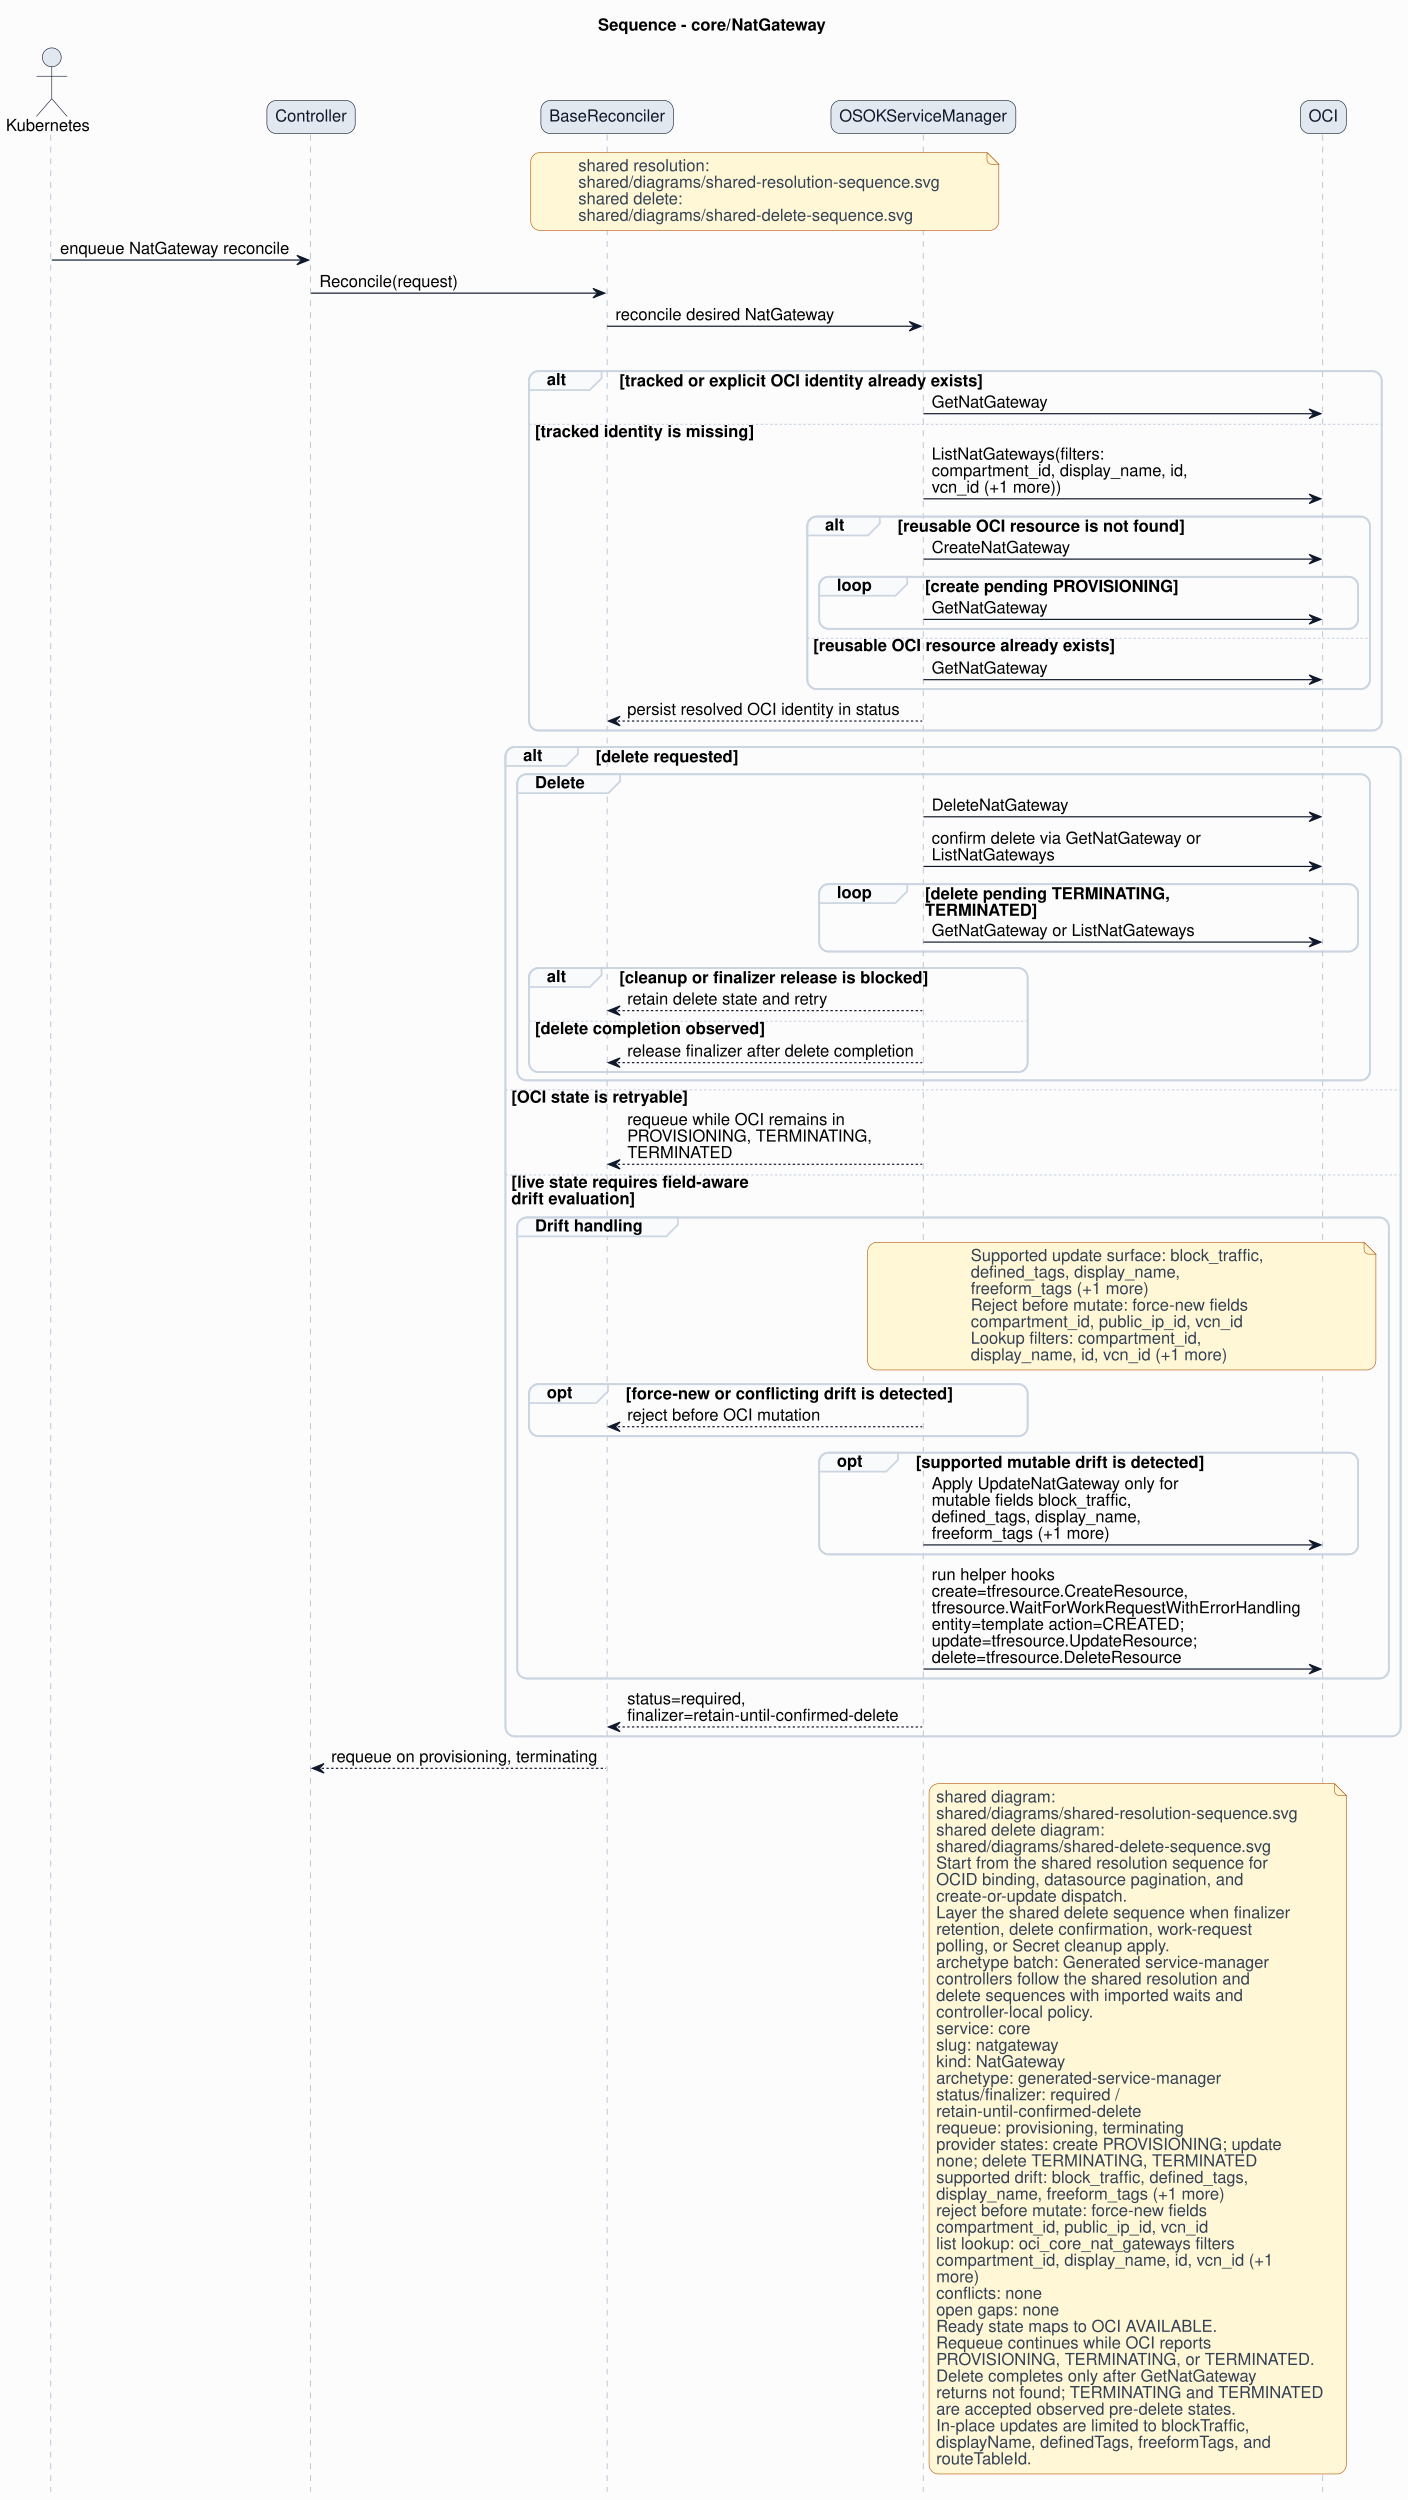
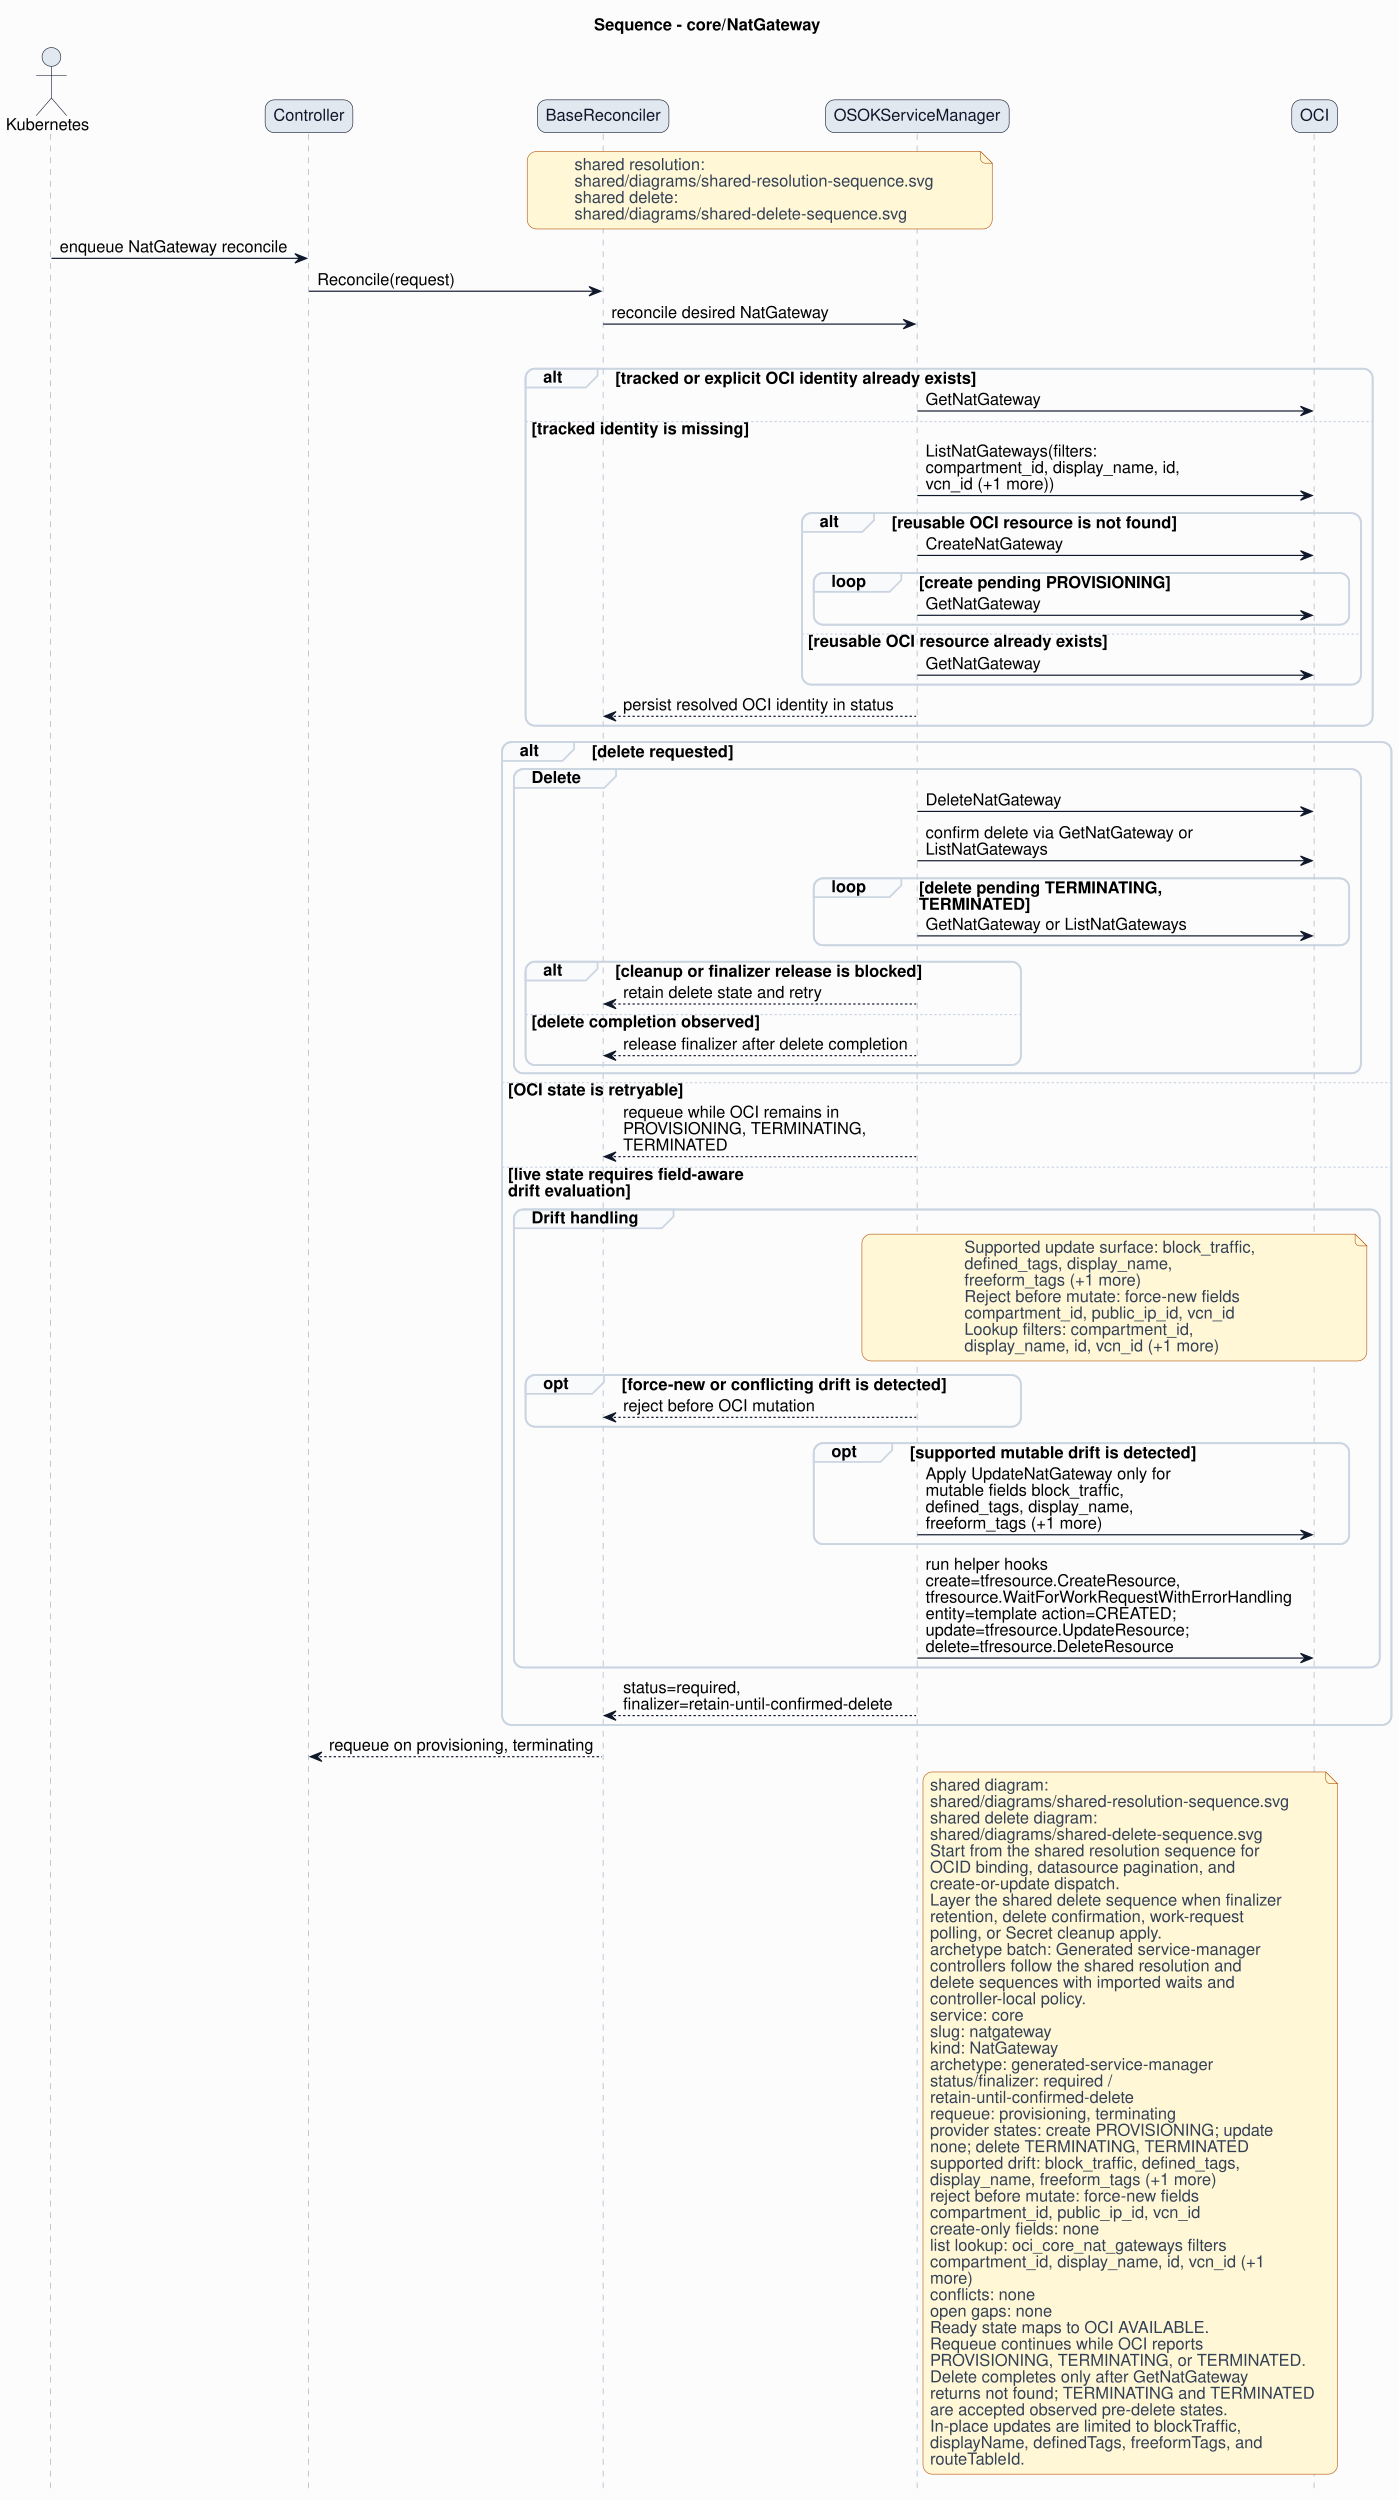
- <svg xmlns="http://www.w3.org/2000/svg" contentStyleType="text/css" data-diagram-type="SEQUENCE" height="2115px" preserveAspectRatio="none" style="width:1191px;height:2115px;background:#FCFCFD;" version="1.1" viewBox="0 0 1191 2115" width="1191px" zoomAndPan="magnify">
+ <svg xmlns="http://www.w3.org/2000/svg" contentStyleType="text/css" data-diagram-type="SEQUENCE" height="2129px" preserveAspectRatio="none" style="width:1191px;height:2129px;background:#FCFCFD;" version="1.1" viewBox="0 0 1191 2129" width="1191px" zoomAndPan="magnify">
  <defs />
  <g>
-     <rect fill="#FCFCFD" height="2115" style="stroke:none;stroke-width:1;" width="1191" x="0" y="0" />
+     <rect fill="#FCFCFD" height="2129" style="stroke:none;stroke-width:1;" width="1191" x="0" y="0" />
    <text fill="#000000" font-family="Helvetica" font-size="14" font-weight="bold" lengthAdjust="spacing" textLength="192.185" x="505.886" y="25.78">Sequence - core/NatGateway</text>
    <rect fill="none" height="304" rx="8" ry="8" style="stroke:#CBD5E1;stroke-width:1.5;" width="721.363" x="447.598" y="314" />
    <rect fill="none" height="146" rx="8" ry="8" style="stroke:#CBD5E1;stroke-width:1.5;" width="475.957" x="683.003" y="437" />
    <rect fill="none" height="44" rx="8" ry="8" style="stroke:#CBD5E1;stroke-width:1.5;" width="455.957" x="693.003" y="488" />
    <rect fill="none" height="837" rx="8" ry="8" style="stroke:#CBD5E1;stroke-width:1.5;" width="757.36" x="427.598" y="632" />
    <rect fill="none" height="259" rx="8" ry="8" style="stroke:#CBD5E1;stroke-width:1.5;" width="721.363" x="437.598" y="655" />
    <rect fill="none" height="57" rx="8" ry="8" style="stroke:#CBD5E1;stroke-width:1.5;" width="455.957" x="693.003" y="748" />
    <rect fill="none" height="88" rx="8" ry="8" style="stroke:#CBD5E1;stroke-width:1.5;" width="421.798" x="447.598" y="819" />
    <rect fill="none" height="390" rx="8" ry="8" style="stroke:#CBD5E1;stroke-width:1.5;" width="737.36" x="437.598" y="1030" />
    <rect fill="none" height="44" rx="8" ry="8" style="stroke:#CBD5E1;stroke-width:1.5;" width="421.798" x="447.598" y="1171" />
    <rect fill="none" height="86" rx="8" ry="8" style="stroke:#CBD5E1;stroke-width:1.5;" width="455.957" x="693.003" y="1229" />
    <g class="participant-lifeline" data-entity-uid="part1" data-qualified-name="Kubernetes" id="part1-lifeline">
      <g>
-         <rect fill="#000000" fill-opacity="0" height="1994" width="8" x="39.803" y="114" />
-         <line style="stroke:#94A3B8;stroke-width:0.5;stroke-dasharray:5,5;" x1="43" x2="43" y1="114" y2="2108" />
+         <rect fill="#000000" fill-opacity="0" height="2008" width="8" x="39.803" y="114" />
+         <line style="stroke:#94A3B8;stroke-width:0.5;stroke-dasharray:5,5;" x1="43" x2="43" y1="114" y2="2122" />
      </g>
    </g>
    <g class="participant-lifeline" data-entity-uid="part2" data-qualified-name="Controller" id="part2-lifeline">
      <g>
-         <rect fill="#000000" fill-opacity="0" height="1994" width="8" x="259.147" y="114" />
-         <line style="stroke:#94A3B8;stroke-width:0.5;stroke-dasharray:5,5;" x1="262.802" x2="262.802" y1="114" y2="2108" />
+         <rect fill="#000000" fill-opacity="0" height="2008" width="8" x="259.147" y="114" />
+         <line style="stroke:#94A3B8;stroke-width:0.5;stroke-dasharray:5,5;" x1="262.802" x2="262.802" y1="114" y2="2122" />
      </g>
    </g>
    <g class="participant-lifeline" data-entity-uid="part3" data-qualified-name="BaseReconciler" id="part3-lifeline">
      <g>
-         <rect fill="#000000" fill-opacity="0" height="1994" width="8" x="509.622" y="114" />
-         <line style="stroke:#94A3B8;stroke-width:0.5;stroke-dasharray:5,5;" x1="513.598" x2="513.598" y1="114" y2="2108" />
+         <rect fill="#000000" fill-opacity="0" height="2008" width="8" x="509.622" y="114" />
+         <line style="stroke:#94A3B8;stroke-width:0.5;stroke-dasharray:5,5;" x1="513.598" x2="513.598" y1="114" y2="2122" />
      </g>
    </g>
    <g class="participant-lifeline" data-entity-uid="part4" data-qualified-name="ServiceManager" id="part4-lifeline">
      <g>
-         <rect fill="#000000" fill-opacity="0" height="1994" width="8" x="777.2" y="114" />
-         <line style="stroke:#94A3B8;stroke-width:0.5;stroke-dasharray:5,5;" x1="781.003" x2="781.003" y1="114" y2="2108" />
+         <rect fill="#000000" fill-opacity="0" height="2008" width="8" x="777.2" y="114" />
+         <line style="stroke:#94A3B8;stroke-width:0.5;stroke-dasharray:5,5;" x1="781.003" x2="781.003" y1="114" y2="2122" />
      </g>
    </g>
    <g class="participant-lifeline" data-entity-uid="part5" data-qualified-name="OCI" id="part5-lifeline">
      <g>
-         <rect fill="#000000" fill-opacity="0" height="1994" width="8" x="1115.516" y="114" />
-         <line style="stroke:#94A3B8;stroke-width:0.5;stroke-dasharray:5,5;" x1="1119.071" x2="1119.071" y1="114" y2="2108" />
+         <rect fill="#000000" fill-opacity="0" height="2008" width="8" x="1115.516" y="114" />
+         <line style="stroke:#94A3B8;stroke-width:0.5;stroke-dasharray:5,5;" x1="1119.071" x2="1119.071" y1="114" y2="2122" />
      </g>
    </g>
    <g class="participant participant-head" data-entity-uid="part1" data-qualified-name="Kubernetes" id="part1-head">
      <text fill="#000000" font-family="Helvetica" font-size="14" lengthAdjust="spacing" textLength="71.606" x="5" y="110.78">Kubernetes</text>
      <ellipse cx="43.803" cy="48.5" fill="#E2E8F0" rx="8" ry="8" style="stroke:#0F172A;stroke-width:0.5;" />
      <path d="M43.803,56.5 L43.803,83.5 M30.803,64.5 L56.803,64.5 M43.803,83.5 L30.803,98.5 M43.803,83.5 L56.803,98.5" fill="none" style="stroke:#0F172A;stroke-width:0.5;" />
    </g>
    <g class="participant participant-head" data-entity-uid="part2" data-qualified-name="Controller" id="part2-head">
      <rect fill="#E2E8F0" height="28" rx="8" ry="8" style="stroke:#0F172A;stroke-width:0.5;" width="74.689" x="225.802" y="85" />
      <text fill="#0F172A" font-family="Helvetica" font-size="14" lengthAdjust="spacing" textLength="60.69" x="232.802" y="102.78">Controller</text>
    </g>
    <g class="participant participant-head" data-entity-uid="part3" data-qualified-name="BaseReconciler" id="part3-head">
      <rect fill="#E2E8F0" height="28" rx="8" ry="8" style="stroke:#0F172A;stroke-width:0.5;" width="112.048" x="457.598" y="85" />
      <text fill="#0F172A" font-family="Helvetica" font-size="14" lengthAdjust="spacing" textLength="98.048" x="464.598" y="102.78">BaseReconciler</text>
    </g>
    <g class="participant participant-head" data-entity-uid="part4" data-qualified-name="ServiceManager" id="part4-head">
      <rect fill="#E2E8F0" height="28" rx="8" ry="8" style="stroke:#0F172A;stroke-width:0.5;" width="156.393" x="703.003" y="85" />
      <text fill="#0F172A" font-family="Helvetica" font-size="14" lengthAdjust="spacing" textLength="142.393" x="710.003" y="102.78">OSOKServiceManager</text>
    </g>
    <g class="participant participant-head" data-entity-uid="part5" data-qualified-name="OCI" id="part5-head">
      <rect fill="#E2E8F0" height="28" rx="8" ry="8" style="stroke:#0F172A;stroke-width:0.5;" width="38.89" x="1100.071" y="85" />
      <text fill="#0F172A" font-family="Helvetica" font-size="14" lengthAdjust="spacing" textLength="24.89" x="1107.071" y="102.78">OCI</text>
    </g>
    <path d="M449,137 L449,187 A8,8 0 0 0 457,195 L837,195 A8,8 0 0 0 845,187 L845,139 L835,129 L457,129 A8,8 0 0 0 449,137" fill="#FFF7D6" style="stroke:#B45309;stroke-width:0.5;" />
    <path d="M835,129 L835,135 A4,4 0 0 0 839,139 L845,139 L835,129" fill="#FFF7D6" style="stroke:#B45309;stroke-width:0.5;" />
    <text fill="#334155" font-family="Helvetica" font-size="14" lengthAdjust="spacing" textLength="111.289" x="489.203" y="144.78">shared resolution:</text>
    <text fill="#334155" font-family="Helvetica" font-size="14" lengthAdjust="spacing" textLength="307.392" x="489.203" y="158.78">shared/diagrams/shared-resolution-sequence.svg</text>
    <text fill="#334155" font-family="Helvetica" font-size="14" lengthAdjust="spacing" textLength="88.731" x="489.203" y="172.78">shared delete:</text>
    <text fill="#334155" font-family="Helvetica" font-size="14" lengthAdjust="spacing" textLength="284.833" x="489.203" y="186.78">shared/diagrams/shared-delete-sequence.svg</text>
    <g class="message" data-entity-1="part1" data-entity-2="part2" id="msg1">
      <polygon fill="#0F172A" points="251.147,216,261.147,220,251.147,224,255.147,220" style="stroke:#0F172A;stroke-width:1;" />
      <line style="stroke:#0F172A;stroke-width:1;" x1="43.803" x2="257.147" y1="220" y2="220" />
      <text fill="#000000" font-family="Helvetica" font-size="14" lengthAdjust="spacing" textLength="195.344" x="50.803" y="214.78">enqueue NatGateway reconcile</text>
    </g>
    <g class="message" data-entity-1="part2" data-entity-2="part3" id="msg2">
      <polygon fill="#0F172A" points="501.622,244,511.622,248,501.622,252,505.622,248" style="stroke:#0F172A;stroke-width:1;" />
      <line style="stroke:#0F172A;stroke-width:1;" x1="263.147" x2="507.622" y1="248" y2="248" />
      <text fill="#000000" font-family="Helvetica" font-size="14" lengthAdjust="spacing" textLength="117.496" x="270.147" y="242.78">Reconcile(request)</text>
    </g>
    <g class="message" data-entity-1="part3" data-entity-2="part4" id="msg3">
      <polygon fill="#0F172A" points="769.2,272,779.2,276,769.2,280,773.2,276" style="stroke:#0F172A;stroke-width:1;" />
      <line style="stroke:#0F172A;stroke-width:1;" x1="513.622" x2="775.2" y1="276" y2="276" />
      <text fill="#000000" font-family="Helvetica" font-size="14" lengthAdjust="spacing" textLength="186.758" x="520.622" y="270.78">reconcile desired NatGateway</text>
    </g>
    <path d="M455.598,314 L508.935,314 L508.935,320 L498.935,330 L447.598,330 L447.598,322 A8,8 0 0 1 455.598,314" fill="#F8FAFC" style="stroke:#CBD5E1;stroke-width:1.5;" />
    <rect fill="none" height="304" rx="8" ry="8" style="stroke:#CBD5E1;stroke-width:1.5;" width="721.363" x="447.598" y="314" />
    <text fill="#000000" font-family="Helvetica" font-size="14" font-weight="bold" lengthAdjust="spacing" textLength="16.338" x="462.598" y="325.78">alt</text>
    <text fill="#000000" font-family="Helvetica" font-size="14" font-weight="bold" lengthAdjust="spacing" textLength="308.109" x="523.936" y="326.78">[tracked or explicit OCI identity already exists]</text>
    <g class="message" data-entity-1="part4" data-entity-2="part5" id="msg4">
      <polygon fill="#0F172A" points="1107.516,346,1117.516,350,1107.516,354,1111.516,350" style="stroke:#0F172A;stroke-width:1;" />
      <line style="stroke:#0F172A;stroke-width:1;" x1="781.2" x2="1113.516" y1="350" y2="350" />
      <text fill="#000000" font-family="Helvetica" font-size="14" lengthAdjust="spacing" textLength="99.6" x="788.2" y="344.78">GetNatGateway</text>
    </g>
    <line style="stroke:#CBD5E1;stroke-width:1;stroke-dasharray:2,2;" x1="447.598" x2="1168.961" y1="359" y2="359" />
    <text fill="#000000" font-family="Helvetica" font-size="14" font-weight="bold" lengthAdjust="spacing" textLength="185.158" x="452.598" y="369.78">[tracked identity is missing]</text>
    <g class="message" data-entity-1="part4" data-entity-2="part5" id="msg5">
      <polygon fill="#0F172A" points="1107.516,418,1117.516,422,1107.516,426,1111.516,422" style="stroke:#0F172A;stroke-width:1;" />
      <line style="stroke:#0F172A;stroke-width:1;" x1="781.2" x2="1113.516" y1="422" y2="422" />
      <text fill="#000000" font-family="Helvetica" font-size="14" lengthAdjust="spacing" textLength="147.82" x="788.2" y="388.78">ListNatGateways(filters:</text>
      <text fill="#000000" font-family="Helvetica" font-size="14" lengthAdjust="spacing" textLength="217.109" x="788.2" y="402.78">compartment_id, display_name, id,</text>
      <text fill="#000000" font-family="Helvetica" font-size="14" lengthAdjust="spacing" textLength="110.093" x="788.2" y="416.78">vcn_id (+1 more))</text>
    </g>
    <path d="M691.003,437 L744.341,437 L744.341,443 L734.341,453 L683.003,453 L683.003,445 A8,8 0 0 1 691.003,437" fill="#F8FAFC" style="stroke:#CBD5E1;stroke-width:1.5;" />
    <rect fill="none" height="146" rx="8" ry="8" style="stroke:#CBD5E1;stroke-width:1.5;" width="475.957" x="683.003" y="437" />
    <text fill="#000000" font-family="Helvetica" font-size="14" font-weight="bold" lengthAdjust="spacing" textLength="16.338" x="698.003" y="448.78">alt</text>
    <text fill="#000000" font-family="Helvetica" font-size="14" font-weight="bold" lengthAdjust="spacing" textLength="242.703" x="759.341" y="449.78">[reusable OCI resource is not found]</text>
    <g class="message" data-entity-1="part4" data-entity-2="part5" id="msg6">
      <polygon fill="#0F172A" points="1107.516,469,1117.516,473,1107.516,477,1111.516,473" style="stroke:#0F172A;stroke-width:1;" />
      <line style="stroke:#0F172A;stroke-width:1;" x1="781.2" x2="1113.516" y1="473" y2="473" />
      <text fill="#000000" font-family="Helvetica" font-size="14" lengthAdjust="spacing" textLength="119.055" x="788.2" y="467.78">CreateNatGateway</text>
    </g>
    <path d="M701.003,488 L767.548,488 L767.548,494 L757.548,504 L693.003,504 L693.003,496 A8,8 0 0 1 701.003,488" fill="#F8FAFC" style="stroke:#CBD5E1;stroke-width:1.5;" />
    <rect fill="none" height="44" rx="8" ry="8" style="stroke:#CBD5E1;stroke-width:1.5;" width="455.957" x="693.003" y="488" />
    <text fill="#000000" font-family="Helvetica" font-size="14" font-weight="bold" lengthAdjust="spacing" textLength="29.545" x="708.003" y="499.78">loop</text>
    <text fill="#000000" font-family="Helvetica" font-size="14" font-weight="bold" lengthAdjust="spacing" textLength="215.476" x="782.548" y="500.78">[create pending PROVISIONING]</text>
    <g class="message" data-entity-1="part4" data-entity-2="part5" id="msg7">
      <polygon fill="#0F172A" points="1107.516,520,1117.516,524,1107.516,528,1111.516,524" style="stroke:#0F172A;stroke-width:1;" />
      <line style="stroke:#0F172A;stroke-width:1;" x1="781.2" x2="1113.516" y1="524" y2="524" />
      <text fill="#000000" font-family="Helvetica" font-size="14" lengthAdjust="spacing" textLength="99.6" x="788.2" y="518.78">GetNatGateway</text>
    </g>
    <line style="stroke:#CBD5E1;stroke-width:1;stroke-dasharray:2,2;" x1="683.003" x2="1158.961" y1="540" y2="540" />
    <text fill="#000000" font-family="Helvetica" font-size="14" font-weight="bold" lengthAdjust="spacing" textLength="255.233" x="688.003" y="550.78">[reusable OCI resource already exists]</text>
    <g class="message" data-entity-1="part4" data-entity-2="part5" id="msg8">
      <polygon fill="#0F172A" points="1107.516,571,1117.516,575,1107.516,579,1111.516,575" style="stroke:#0F172A;stroke-width:1;" />
      <line style="stroke:#0F172A;stroke-width:1;" x1="781.2" x2="1113.516" y1="575" y2="575" />
      <text fill="#000000" font-family="Helvetica" font-size="14" lengthAdjust="spacing" textLength="99.6" x="788.2" y="569.78">GetNatGateway</text>
    </g>
    <g class="message" data-entity-1="part4" data-entity-2="part3" id="msg9">
      <polygon fill="#0F172A" points="524.622,606,514.622,610,524.622,614,520.622,610" style="stroke:#0F172A;stroke-width:1;" />
      <line style="stroke:#0F172A;stroke-width:1;stroke-dasharray:2,2;" x1="518.622" x2="780.2" y1="610" y2="610" />
      <text fill="#000000" font-family="Helvetica" font-size="14" lengthAdjust="spacing" textLength="231.096" x="530.622" y="604.78">persist resolved OCI identity in status</text>
    </g>
    <path d="M435.598,632 L488.935,632 L488.935,638 L478.935,648 L427.598,648 L427.598,640 A8,8 0 0 1 435.598,632" fill="#F8FAFC" style="stroke:#CBD5E1;stroke-width:1.5;" />
    <rect fill="none" height="837" rx="8" ry="8" style="stroke:#CBD5E1;stroke-width:1.5;" width="757.36" x="427.598" y="632" />
    <text fill="#000000" font-family="Helvetica" font-size="14" font-weight="bold" lengthAdjust="spacing" textLength="16.338" x="442.598" y="643.78">alt</text>
    <text fill="#000000" font-family="Helvetica" font-size="14" font-weight="bold" lengthAdjust="spacing" textLength="120.586" x="503.935" y="644.78">[delete requested]</text>
    <path d="M445.598,655 L524.618,655 L524.618,661 L514.618,671 L437.598,671 L437.598,663 A8,8 0 0 1 445.598,655" fill="#F8FAFC" style="stroke:#CBD5E1;stroke-width:1.5;" />
    <rect fill="none" height="259" rx="8" ry="8" style="stroke:#CBD5E1;stroke-width:1.5;" width="721.363" x="437.598" y="655" />
    <text fill="#000000" font-family="Helvetica" font-size="14" font-weight="bold" lengthAdjust="spacing" textLength="42.02" x="452.598" y="666.78">Delete</text>
    <g class="message" data-entity-1="part4" data-entity-2="part5" id="msg10">
      <polygon fill="#0F172A" points="1107.516,687,1117.516,691,1107.516,695,1111.516,691" style="stroke:#0F172A;stroke-width:1;" />
      <line style="stroke:#0F172A;stroke-width:1;" x1="781.2" x2="1113.516" y1="691" y2="691" />
      <text fill="#000000" font-family="Helvetica" font-size="14" lengthAdjust="spacing" textLength="117.503" x="788.2" y="685.78">DeleteNatGateway</text>
    </g>
    <g class="message" data-entity-1="part4" data-entity-2="part5" id="msg11">
      <polygon fill="#0F172A" points="1107.516,729,1117.516,733,1107.516,737,1111.516,733" style="stroke:#0F172A;stroke-width:1;" />
      <line style="stroke:#0F172A;stroke-width:1;" x1="781.2" x2="1113.516" y1="733" y2="733" />
      <text fill="#000000" font-family="Helvetica" font-size="14" lengthAdjust="spacing" textLength="229.544" x="788.2" y="713.78">confirm delete via GetNatGateway or</text>
      <text fill="#000000" font-family="Helvetica" font-size="14" lengthAdjust="spacing" textLength="105.82" x="788.2" y="727.78">ListNatGateways</text>
    </g>
    <path d="M701.003,748 L767.548,748 L767.548,754 L757.548,764 L693.003,764 L693.003,756 A8,8 0 0 1 701.003,748" fill="#F8FAFC" style="stroke:#CBD5E1;stroke-width:1.5;" />
    <rect fill="none" height="57" rx="8" ry="8" style="stroke:#CBD5E1;stroke-width:1.5;" width="455.957" x="693.003" y="748" />
    <text fill="#000000" font-family="Helvetica" font-size="14" font-weight="bold" lengthAdjust="spacing" textLength="29.545" x="708.003" y="759.78">loop</text>
    <text fill="#000000" font-family="Helvetica" font-size="14" font-weight="bold" lengthAdjust="spacing" textLength="208.441" x="782.548" y="760.78">[delete pending TERMINATING,</text>
    <text fill="#000000" font-family="Helvetica" font-size="14" font-weight="bold" lengthAdjust="spacing" textLength="96.435" x="782.548" y="774.78">TERMINATED]</text>
    <g class="message" data-entity-1="part4" data-entity-2="part5" id="msg12">
      <polygon fill="#0F172A" points="1107.516,793,1117.516,797,1107.516,801,1111.516,797" style="stroke:#0F172A;stroke-width:1;" />
      <line style="stroke:#0F172A;stroke-width:1;" x1="781.2" x2="1113.516" y1="797" y2="797" />
      <text fill="#000000" font-family="Helvetica" font-size="14" lengthAdjust="spacing" textLength="225.648" x="788.2" y="791.78">GetNatGateway or ListNatGateways</text>
    </g>
    <path d="M455.598,819 L508.935,819 L508.935,825 L498.935,835 L447.598,835 L447.598,827 A8,8 0 0 1 455.598,819" fill="#F8FAFC" style="stroke:#CBD5E1;stroke-width:1.5;" />
    <rect fill="none" height="88" rx="8" ry="8" style="stroke:#CBD5E1;stroke-width:1.5;" width="421.798" x="447.598" y="819" />
    <text fill="#000000" font-family="Helvetica" font-size="14" font-weight="bold" lengthAdjust="spacing" textLength="16.338" x="462.598" y="830.78">alt</text>
    <text fill="#000000" font-family="Helvetica" font-size="14" font-weight="bold" lengthAdjust="spacing" textLength="261.427" x="523.936" y="831.78">[cleanup or finalizer release is blocked]</text>
    <g class="message" data-entity-1="part4" data-entity-2="part3" id="msg13">
      <polygon fill="#0F172A" points="524.622,851,514.622,855,524.622,859,520.622,855" style="stroke:#0F172A;stroke-width:1;" />
      <line style="stroke:#0F172A;stroke-width:1;stroke-dasharray:2,2;" x1="518.622" x2="780.2" y1="855" y2="855" />
      <text fill="#000000" font-family="Helvetica" font-size="14" lengthAdjust="spacing" textLength="170.434" x="530.622" y="849.78">retain delete state and retry</text>
    </g>
    <line style="stroke:#CBD5E1;stroke-width:1;stroke-dasharray:2,2;" x1="447.598" x2="869.396" y1="864" y2="864" />
    <text fill="#000000" font-family="Helvetica" font-size="14" font-weight="bold" lengthAdjust="spacing" textLength="194.482" x="452.598" y="874.78">[delete completion observed]</text>
    <g class="message" data-entity-1="part4" data-entity-2="part3" id="msg14">
      <polygon fill="#0F172A" points="524.622,895,514.622,899,524.622,903,520.622,899" style="stroke:#0F172A;stroke-width:1;" />
      <line style="stroke:#0F172A;stroke-width:1;stroke-dasharray:2,2;" x1="518.622" x2="780.2" y1="899" y2="899" />
      <text fill="#000000" font-family="Helvetica" font-size="14" lengthAdjust="spacing" textLength="243.578" x="530.622" y="893.78">release finalizer after delete completion</text>
    </g>
    <line style="stroke:#CBD5E1;stroke-width:1;stroke-dasharray:2,2;" x1="427.598" x2="1184.957" y1="922" y2="922" />
    <text fill="#000000" font-family="Helvetica" font-size="14" font-weight="bold" lengthAdjust="spacing" textLength="149.386" x="432.598" y="932.78">[OCI state is retryable]</text>
    <g class="message" data-entity-1="part4" data-entity-2="part3" id="msg15">
      <polygon fill="#0F172A" points="524.622,981,514.622,985,524.622,989,520.622,985" style="stroke:#0F172A;stroke-width:1;" />
      <line style="stroke:#0F172A;stroke-width:1;stroke-dasharray:2,2;" x1="518.622" x2="780.2" y1="985" y2="985" />
      <text fill="#000000" font-family="Helvetica" font-size="14" lengthAdjust="spacing" textLength="184.42" x="530.622" y="951.78">requeue while OCI remains in</text>
      <text fill="#000000" font-family="Helvetica" font-size="14" lengthAdjust="spacing" textLength="210.793" x="530.622" y="965.78">PROVISIONING, TERMINATING,</text>
      <text fill="#000000" font-family="Helvetica" font-size="14" lengthAdjust="spacing" textLength="91" x="530.622" y="979.78">TERMINATED</text>
    </g>
    <line style="stroke:#CBD5E1;stroke-width:1;stroke-dasharray:2,2;" x1="427.598" x2="1184.957" y1="994" y2="994" />
    <text fill="#000000" font-family="Helvetica" font-size="14" font-weight="bold" lengthAdjust="spacing" textLength="200.751" x="432.598" y="1004.78">[live state requires field-aware</text>
    <text fill="#000000" font-family="Helvetica" font-size="14" font-weight="bold" lengthAdjust="spacing" textLength="105.007" x="432.598" y="1018.78">drift evaluation]</text>
    <path d="M445.598,1030 L573.584,1030 L573.584,1036 L563.584,1046 L437.598,1046 L437.598,1038 A8,8 0 0 1 445.598,1030" fill="#F8FAFC" style="stroke:#CBD5E1;stroke-width:1.5;" />
    <rect fill="none" height="390" rx="8" ry="8" style="stroke:#CBD5E1;stroke-width:1.5;" width="737.36" x="437.598" y="1030" />
    <text fill="#000000" font-family="Helvetica" font-size="14" font-weight="bold" lengthAdjust="spacing" textLength="90.986" x="452.598" y="1041.78">Drift handling</text>
    <path d="M734,1059 L734,1151 A8,8 0 0 0 742,1159 L1156,1159 A8,8 0 0 0 1164,1151 L1164,1061 L1154,1051 L742,1051 A8,8 0 0 0 734,1059" fill="#FFF7D6" style="stroke:#B45309;stroke-width:0.5;" />
    <path d="M1154,1051 L1154,1057 A4,4 0 0 0 1158,1061 L1164,1061 L1154,1051" fill="#FFF7D6" style="stroke:#B45309;stroke-width:0.5;" />
    <text fill="#334155" font-family="Helvetica" font-size="14" lengthAdjust="spacing" textLength="247.481" x="821.238" y="1066.78">Supported update surface: block_traffic,</text>
    <text fill="#334155" font-family="Helvetica" font-size="14" lengthAdjust="spacing" textLength="178.233" x="821.238" y="1080.78">defined_tags, display_name,</text>
    <text fill="#334155" font-family="Helvetica" font-size="14" lengthAdjust="spacing" textLength="151.334" x="821.238" y="1094.78">freeform_tags (+1 more)</text>
    <text fill="#334155" font-family="Helvetica" font-size="14" lengthAdjust="spacing" textLength="235.778" x="821.238" y="1108.78">Reject before mutate: force-new fields</text>
    <text fill="#334155" font-family="Helvetica" font-size="14" lengthAdjust="spacing" textLength="230.351" x="821.238" y="1122.78">compartment_id, public_ip_id, vcn_id</text>
    <text fill="#334155" font-family="Helvetica" font-size="14" lengthAdjust="spacing" textLength="195.316" x="821.238" y="1136.78">Lookup filters: compartment_id,</text>
    <text fill="#334155" font-family="Helvetica" font-size="14" lengthAdjust="spacing" textLength="218.272" x="821.238" y="1150.78">display_name, id, vcn_id (+1 more)</text>
    <path d="M455.598,1171 L514.363,1171 L514.363,1177 L504.363,1187 L447.598,1187 L447.598,1179 A8,8 0 0 1 455.598,1171" fill="#F8FAFC" style="stroke:#CBD5E1;stroke-width:1.5;" />
    <rect fill="none" height="44" rx="8" ry="8" style="stroke:#CBD5E1;stroke-width:1.5;" width="421.798" x="447.598" y="1171" />
    <text fill="#000000" font-family="Helvetica" font-size="14" font-weight="bold" lengthAdjust="spacing" textLength="21.766" x="462.598" y="1182.78">opt</text>
    <text fill="#000000" font-family="Helvetica" font-size="14" font-weight="bold" lengthAdjust="spacing" textLength="276.131" x="529.363" y="1183.78">[force-new or conflicting drift is detected]</text>
    <g class="message" data-entity-1="part4" data-entity-2="part3" id="msg16">
      <polygon fill="#0F172A" points="524.622,1203,514.622,1207,524.622,1211,520.622,1207" style="stroke:#0F172A;stroke-width:1;" />
      <line style="stroke:#0F172A;stroke-width:1;stroke-dasharray:2,2;" x1="518.622" x2="780.2" y1="1207" y2="1207" />
      <text fill="#000000" font-family="Helvetica" font-size="14" lengthAdjust="spacing" textLength="164.185" x="530.622" y="1201.78">reject before OCI mutation</text>
    </g>
    <path d="M701.003,1229 L759.769,1229 L759.769,1235 L749.769,1245 L693.003,1245 L693.003,1237 A8,8 0 0 1 701.003,1229" fill="#F8FAFC" style="stroke:#CBD5E1;stroke-width:1.5;" />
    <rect fill="none" height="86" rx="8" ry="8" style="stroke:#CBD5E1;stroke-width:1.5;" width="455.957" x="693.003" y="1229" />
    <text fill="#000000" font-family="Helvetica" font-size="14" font-weight="bold" lengthAdjust="spacing" textLength="21.766" x="708.003" y="1240.78">opt</text>
    <text fill="#000000" font-family="Helvetica" font-size="14" font-weight="bold" lengthAdjust="spacing" textLength="243.462" x="774.769" y="1241.78">[supported mutable drift is detected]</text>
    <g class="message" data-entity-1="part4" data-entity-2="part5" id="msg17">
      <polygon fill="#0F172A" points="1107.516,1303,1117.516,1307,1107.516,1311,1111.516,1307" style="stroke:#0F172A;stroke-width:1;" />
      <line style="stroke:#0F172A;stroke-width:1;" x1="781.2" x2="1113.516" y1="1307" y2="1307" />
      <text fill="#000000" font-family="Helvetica" font-size="14" lengthAdjust="spacing" textLength="210.889" x="788.2" y="1259.78">Apply UpdateNatGateway only for</text>
      <text fill="#000000" font-family="Helvetica" font-size="14" lengthAdjust="spacing" textLength="168.855" x="788.2" y="1273.78">mutable fields block_traffic,</text>
      <text fill="#000000" font-family="Helvetica" font-size="14" lengthAdjust="spacing" textLength="178.233" x="788.2" y="1287.78">defined_tags, display_name,</text>
      <text fill="#000000" font-family="Helvetica" font-size="14" lengthAdjust="spacing" textLength="151.334" x="788.2" y="1301.78">freeform_tags (+1 more)</text>
    </g>
    <g class="message" data-entity-1="part4" data-entity-2="part5" id="msg18">
      <polygon fill="#0F172A" points="1107.516,1408,1117.516,1412,1107.516,1416,1111.516,1412" style="stroke:#0F172A;stroke-width:1;" />
      <line style="stroke:#0F172A;stroke-width:1;" x1="781.2" x2="1113.516" y1="1412" y2="1412" />
      <text fill="#000000" font-family="Helvetica" font-size="14" lengthAdjust="spacing" textLength="104.289" x="788.2" y="1336.78">run helper hooks</text>
      <text fill="#000000" font-family="Helvetica" font-size="14" lengthAdjust="spacing" textLength="219.051" x="788.2" y="1350.78">create=tfresource.CreateResource,</text>
      <text fill="#000000" font-family="Helvetica" font-size="14" lengthAdjust="spacing" textLength="314.316" x="788.2" y="1364.78">tfresource.WaitForWorkRequestWithErrorHandling</text>
      <text fill="#000000" font-family="Helvetica" font-size="14" lengthAdjust="spacing" textLength="215.544" x="788.2" y="1378.78">entity=template action=CREATED;</text>
      <text fill="#000000" font-family="Helvetica" font-size="14" lengthAdjust="spacing" textLength="226.085" x="788.2" y="1392.78">update=tfresource.UpdateResource;</text>
      <text fill="#000000" font-family="Helvetica" font-size="14" lengthAdjust="spacing" textLength="212.844" x="788.2" y="1406.78">delete=tfresource.DeleteResource</text>
    </g>
    <g class="message" data-entity-1="part4" data-entity-2="part3" id="msg19">
      <polygon fill="#0F172A" points="524.622,1457,514.622,1461,524.622,1465,520.622,1461" style="stroke:#0F172A;stroke-width:1;" />
      <line style="stroke:#0F172A;stroke-width:1;stroke-dasharray:2,2;" x1="518.622" x2="780.2" y1="1461" y2="1461" />
      <text fill="#000000" font-family="Helvetica" font-size="14" lengthAdjust="spacing" textLength="100.782" x="530.622" y="1441.78">status=required,</text>
      <text fill="#000000" font-family="Helvetica" font-size="14" lengthAdjust="spacing" textLength="230.72" x="530.622" y="1455.78">finalizer=retain-until-confirmed-delete</text>
    </g>
    <g class="message" data-entity-1="part3" data-entity-2="part2" id="msg20">
      <polygon fill="#0F172A" points="274.147,1492,264.147,1496,274.147,1500,270.147,1496" style="stroke:#0F172A;stroke-width:1;" />
      <line style="stroke:#0F172A;stroke-width:1;stroke-dasharray:2,2;" x1="268.147" x2="512.622" y1="1496" y2="1496" />
      <text fill="#000000" font-family="Helvetica" font-size="14" lengthAdjust="spacing" textLength="226.475" x="280.147" y="1490.78">requeue on provisioning, terminating</text>
    </g>
-     <path d="M786,1517 L786,2085 A8,8 0 0 0 794,2093 L1131,2093 A8,8 0 0 0 1139,2085 L1139,1519 L1129,1509 L794,1509 A8,8 0 0 0 786,1517" fill="#FFF7D6" style="stroke:#B45309;stroke-width:0.5;" />
+     <path d="M786,1517 L786,2099 A8,8 0 0 0 794,2107 L1131,2107 A8,8 0 0 0 1139,2099 L1139,1519 L1129,1509 L794,1509 A8,8 0 0 0 786,1517" fill="#FFF7D6" style="stroke:#B45309;stroke-width:0.5;" />
    <path d="M1129,1509 L1129,1515 A4,4 0 0 0 1133,1519 L1139,1519 L1129,1509" fill="#FFF7D6" style="stroke:#B45309;stroke-width:0.5;" />
    <text fill="#334155" font-family="Helvetica" font-size="14" lengthAdjust="spacing" textLength="101.165" x="792" y="1524.78">shared diagram:</text>
    <text fill="#334155" font-family="Helvetica" font-size="14" lengthAdjust="spacing" textLength="307.392" x="792" y="1538.78">shared/diagrams/shared-resolution-sequence.svg</text>
    <text fill="#334155" font-family="Helvetica" font-size="14" lengthAdjust="spacing" textLength="143.199" x="792" y="1552.78">shared delete diagram:</text>
    <text fill="#334155" font-family="Helvetica" font-size="14" lengthAdjust="spacing" textLength="284.833" x="792" y="1566.78">shared/diagrams/shared-delete-sequence.svg</text>
    <text fill="#334155" font-family="Helvetica" font-size="14" lengthAdjust="spacing" textLength="280.93" x="792" y="1580.78">Start from the shared resolution sequence for</text>
    <text fill="#334155" font-family="Helvetica" font-size="14" lengthAdjust="spacing" textLength="260.729" x="792" y="1594.78">OCID binding, datasource pagination, and</text>
    <text fill="#334155" font-family="Helvetica" font-size="14" lengthAdjust="spacing" textLength="163.427" x="792" y="1608.78">create-or-update dispatch.</text>
    <text fill="#334155" font-family="Helvetica" font-size="14" lengthAdjust="spacing" textLength="301.198" x="792" y="1622.78">Layer the shared delete sequence when finalizer</text>
    <text fill="#334155" font-family="Helvetica" font-size="14" lengthAdjust="spacing" textLength="269.247" x="792" y="1636.78">retention, delete confirmation, work-request</text>
    <text fill="#334155" font-family="Helvetica" font-size="14" lengthAdjust="spacing" textLength="199.233" x="792" y="1650.78">polling, or Secret cleanup apply.</text>
    <text fill="#334155" font-family="Helvetica" font-size="14" lengthAdjust="spacing" textLength="281.709" x="792" y="1664.78">archetype batch: Generated service-manager</text>
    <text fill="#334155" font-family="Helvetica" font-size="14" lengthAdjust="spacing" textLength="266.15" x="792" y="1678.78">controllers follow the shared resolution and</text>
    <text fill="#334155" font-family="Helvetica" font-size="14" lengthAdjust="spacing" textLength="259.93" x="792" y="1692.78">delete sequences with imported waits and</text>
    <text fill="#334155" font-family="Helvetica" font-size="14" lengthAdjust="spacing" textLength="134.606" x="792" y="1706.78">controller-local policy.</text>
    <text fill="#334155" font-family="Helvetica" font-size="14" lengthAdjust="spacing" textLength="79.358" x="792" y="1720.78">service: core</text>
    <text fill="#334155" font-family="Helvetica" font-size="14" lengthAdjust="spacing" textLength="105.068" x="792" y="1734.78">slug: natgateway</text>
    <text fill="#334155" font-family="Helvetica" font-size="14" lengthAdjust="spacing" textLength="110.496" x="792" y="1748.78">kind: NatGateway</text>
    <text fill="#334155" font-family="Helvetica" font-size="14" lengthAdjust="spacing" textLength="241.24" x="792" y="1762.78">archetype: generated-service-manager</text>
    <text fill="#334155" font-family="Helvetica" font-size="14" lengthAdjust="spacing" textLength="156.406" x="792" y="1776.78">status/finalizer: required /</text>
    <text fill="#334155" font-family="Helvetica" font-size="14" lengthAdjust="spacing" textLength="174.303" x="792" y="1790.78">retain-until-confirmed-delete</text>
    <text fill="#334155" font-family="Helvetica" font-size="14" lengthAdjust="spacing" textLength="210.902" x="792" y="1804.78">requeue: provisioning, terminating</text>
    <text fill="#334155" font-family="Helvetica" font-size="14" lengthAdjust="spacing" textLength="295.682" x="792" y="1818.78">provider states: create PROVISIONING; update</text>
    <text fill="#334155" font-family="Helvetica" font-size="14" lengthAdjust="spacing" textLength="276.179" x="792" y="1832.78">none; delete TERMINATING, TERMINATED</text>
    <text fill="#334155" font-family="Helvetica" font-size="14" lengthAdjust="spacing" textLength="263.819" x="792" y="1846.78">supported drift: block_traffic, defined_tags,</text>
    <text fill="#334155" font-family="Helvetica" font-size="14" lengthAdjust="spacing" textLength="245.499" x="792" y="1860.78">display_name, freeform_tags (+1 more)</text>
    <text fill="#334155" font-family="Helvetica" font-size="14" lengthAdjust="spacing" textLength="230.33" x="792" y="1874.78">reject before mutate: force-new fields</text>
    <text fill="#334155" font-family="Helvetica" font-size="14" lengthAdjust="spacing" textLength="230.351" x="792" y="1888.78">compartment_id, public_ip_id, vcn_id</text>
-     <text fill="#334155" font-family="Helvetica" font-size="14" lengthAdjust="spacing" textLength="254.468" x="792" y="1902.78">list lookup: oci_core_nat_gateways filters</text>
-     <text fill="#334155" font-family="Helvetica" font-size="14" lengthAdjust="spacing" textLength="285.981" x="792" y="1916.78">compartment_id, display_name, id, vcn_id (+1</text>
-     <text fill="#334155" font-family="Helvetica" font-size="14" lengthAdjust="spacing" textLength="36.559" x="792" y="1930.78">more)</text>
-     <text fill="#334155" font-family="Helvetica" font-size="14" lengthAdjust="spacing" textLength="89.496" x="792" y="1944.78">conflicts: none</text>
-     <text fill="#334155" font-family="Helvetica" font-size="14" lengthAdjust="spacing" textLength="104.316" x="792" y="1958.78">open gaps: none</text>
-     <text fill="#334155" font-family="Helvetica" font-size="14" lengthAdjust="spacing" textLength="240.447" x="792" y="1972.78">Ready state maps to OCI AVAILABLE.</text>
-     <text fill="#334155" font-family="Helvetica" font-size="14" lengthAdjust="spacing" textLength="232.682" x="792" y="1986.78">Requeue continues while OCI reports</text>
-     <text fill="#334155" font-family="Helvetica" font-size="14" lengthAdjust="spacing" textLength="325.91" x="792" y="2000.78">PROVISIONING, TERMINATING, or TERMINATED.</text>
-     <text fill="#334155" font-family="Helvetica" font-size="14" lengthAdjust="spacing" textLength="273.13" x="792" y="2014.78">Delete completes only after GetNatGateway</text>
-     <text fill="#334155" font-family="Helvetica" font-size="14" lengthAdjust="spacing" textLength="332.206" x="792" y="2028.78">returns not found; TERMINATING and TERMINATED</text>
-     <text fill="#334155" font-family="Helvetica" font-size="14" lengthAdjust="spacing" textLength="254.488" x="792" y="2042.78">are accepted observed pre-delete states.</text>
-     <text fill="#334155" font-family="Helvetica" font-size="14" lengthAdjust="spacing" textLength="266.902" x="792" y="2056.78">In-place updates are limited to blockTraffic,</text>
-     <text fill="#334155" font-family="Helvetica" font-size="14" lengthAdjust="spacing" textLength="287.923" x="792" y="2070.78">displayName, definedTags, freeformTags, and</text>
-     <text fill="#334155" font-family="Helvetica" font-size="14" lengthAdjust="spacing" textLength="82.496" x="792" y="2084.78">routeTableId.</text>
+     <text fill="#334155" font-family="Helvetica" font-size="14" lengthAdjust="spacing" textLength="144.751" x="792" y="1902.78">create-only fields: none</text>
+     <text fill="#334155" font-family="Helvetica" font-size="14" lengthAdjust="spacing" textLength="254.468" x="792" y="1916.78">list lookup: oci_core_nat_gateways filters</text>
+     <text fill="#334155" font-family="Helvetica" font-size="14" lengthAdjust="spacing" textLength="285.981" x="792" y="1930.78">compartment_id, display_name, id, vcn_id (+1</text>
+     <text fill="#334155" font-family="Helvetica" font-size="14" lengthAdjust="spacing" textLength="36.559" x="792" y="1944.78">more)</text>
+     <text fill="#334155" font-family="Helvetica" font-size="14" lengthAdjust="spacing" textLength="89.496" x="792" y="1958.78">conflicts: none</text>
+     <text fill="#334155" font-family="Helvetica" font-size="14" lengthAdjust="spacing" textLength="104.316" x="792" y="1972.78">open gaps: none</text>
+     <text fill="#334155" font-family="Helvetica" font-size="14" lengthAdjust="spacing" textLength="240.447" x="792" y="1986.78">Ready state maps to OCI AVAILABLE.</text>
+     <text fill="#334155" font-family="Helvetica" font-size="14" lengthAdjust="spacing" textLength="232.682" x="792" y="2000.78">Requeue continues while OCI reports</text>
+     <text fill="#334155" font-family="Helvetica" font-size="14" lengthAdjust="spacing" textLength="325.91" x="792" y="2014.78">PROVISIONING, TERMINATING, or TERMINATED.</text>
+     <text fill="#334155" font-family="Helvetica" font-size="14" lengthAdjust="spacing" textLength="273.13" x="792" y="2028.78">Delete completes only after GetNatGateway</text>
+     <text fill="#334155" font-family="Helvetica" font-size="14" lengthAdjust="spacing" textLength="332.206" x="792" y="2042.78">returns not found; TERMINATING and TERMINATED</text>
+     <text fill="#334155" font-family="Helvetica" font-size="14" lengthAdjust="spacing" textLength="254.488" x="792" y="2056.78">are accepted observed pre-delete states.</text>
+     <text fill="#334155" font-family="Helvetica" font-size="14" lengthAdjust="spacing" textLength="266.902" x="792" y="2070.78">In-place updates are limited to blockTraffic,</text>
+     <text fill="#334155" font-family="Helvetica" font-size="14" lengthAdjust="spacing" textLength="287.923" x="792" y="2084.78">displayName, definedTags, freeformTags, and</text>
+     <text fill="#334155" font-family="Helvetica" font-size="14" lengthAdjust="spacing" textLength="82.496" x="792" y="2098.78">routeTableId.</text>
  </g>
</svg>
